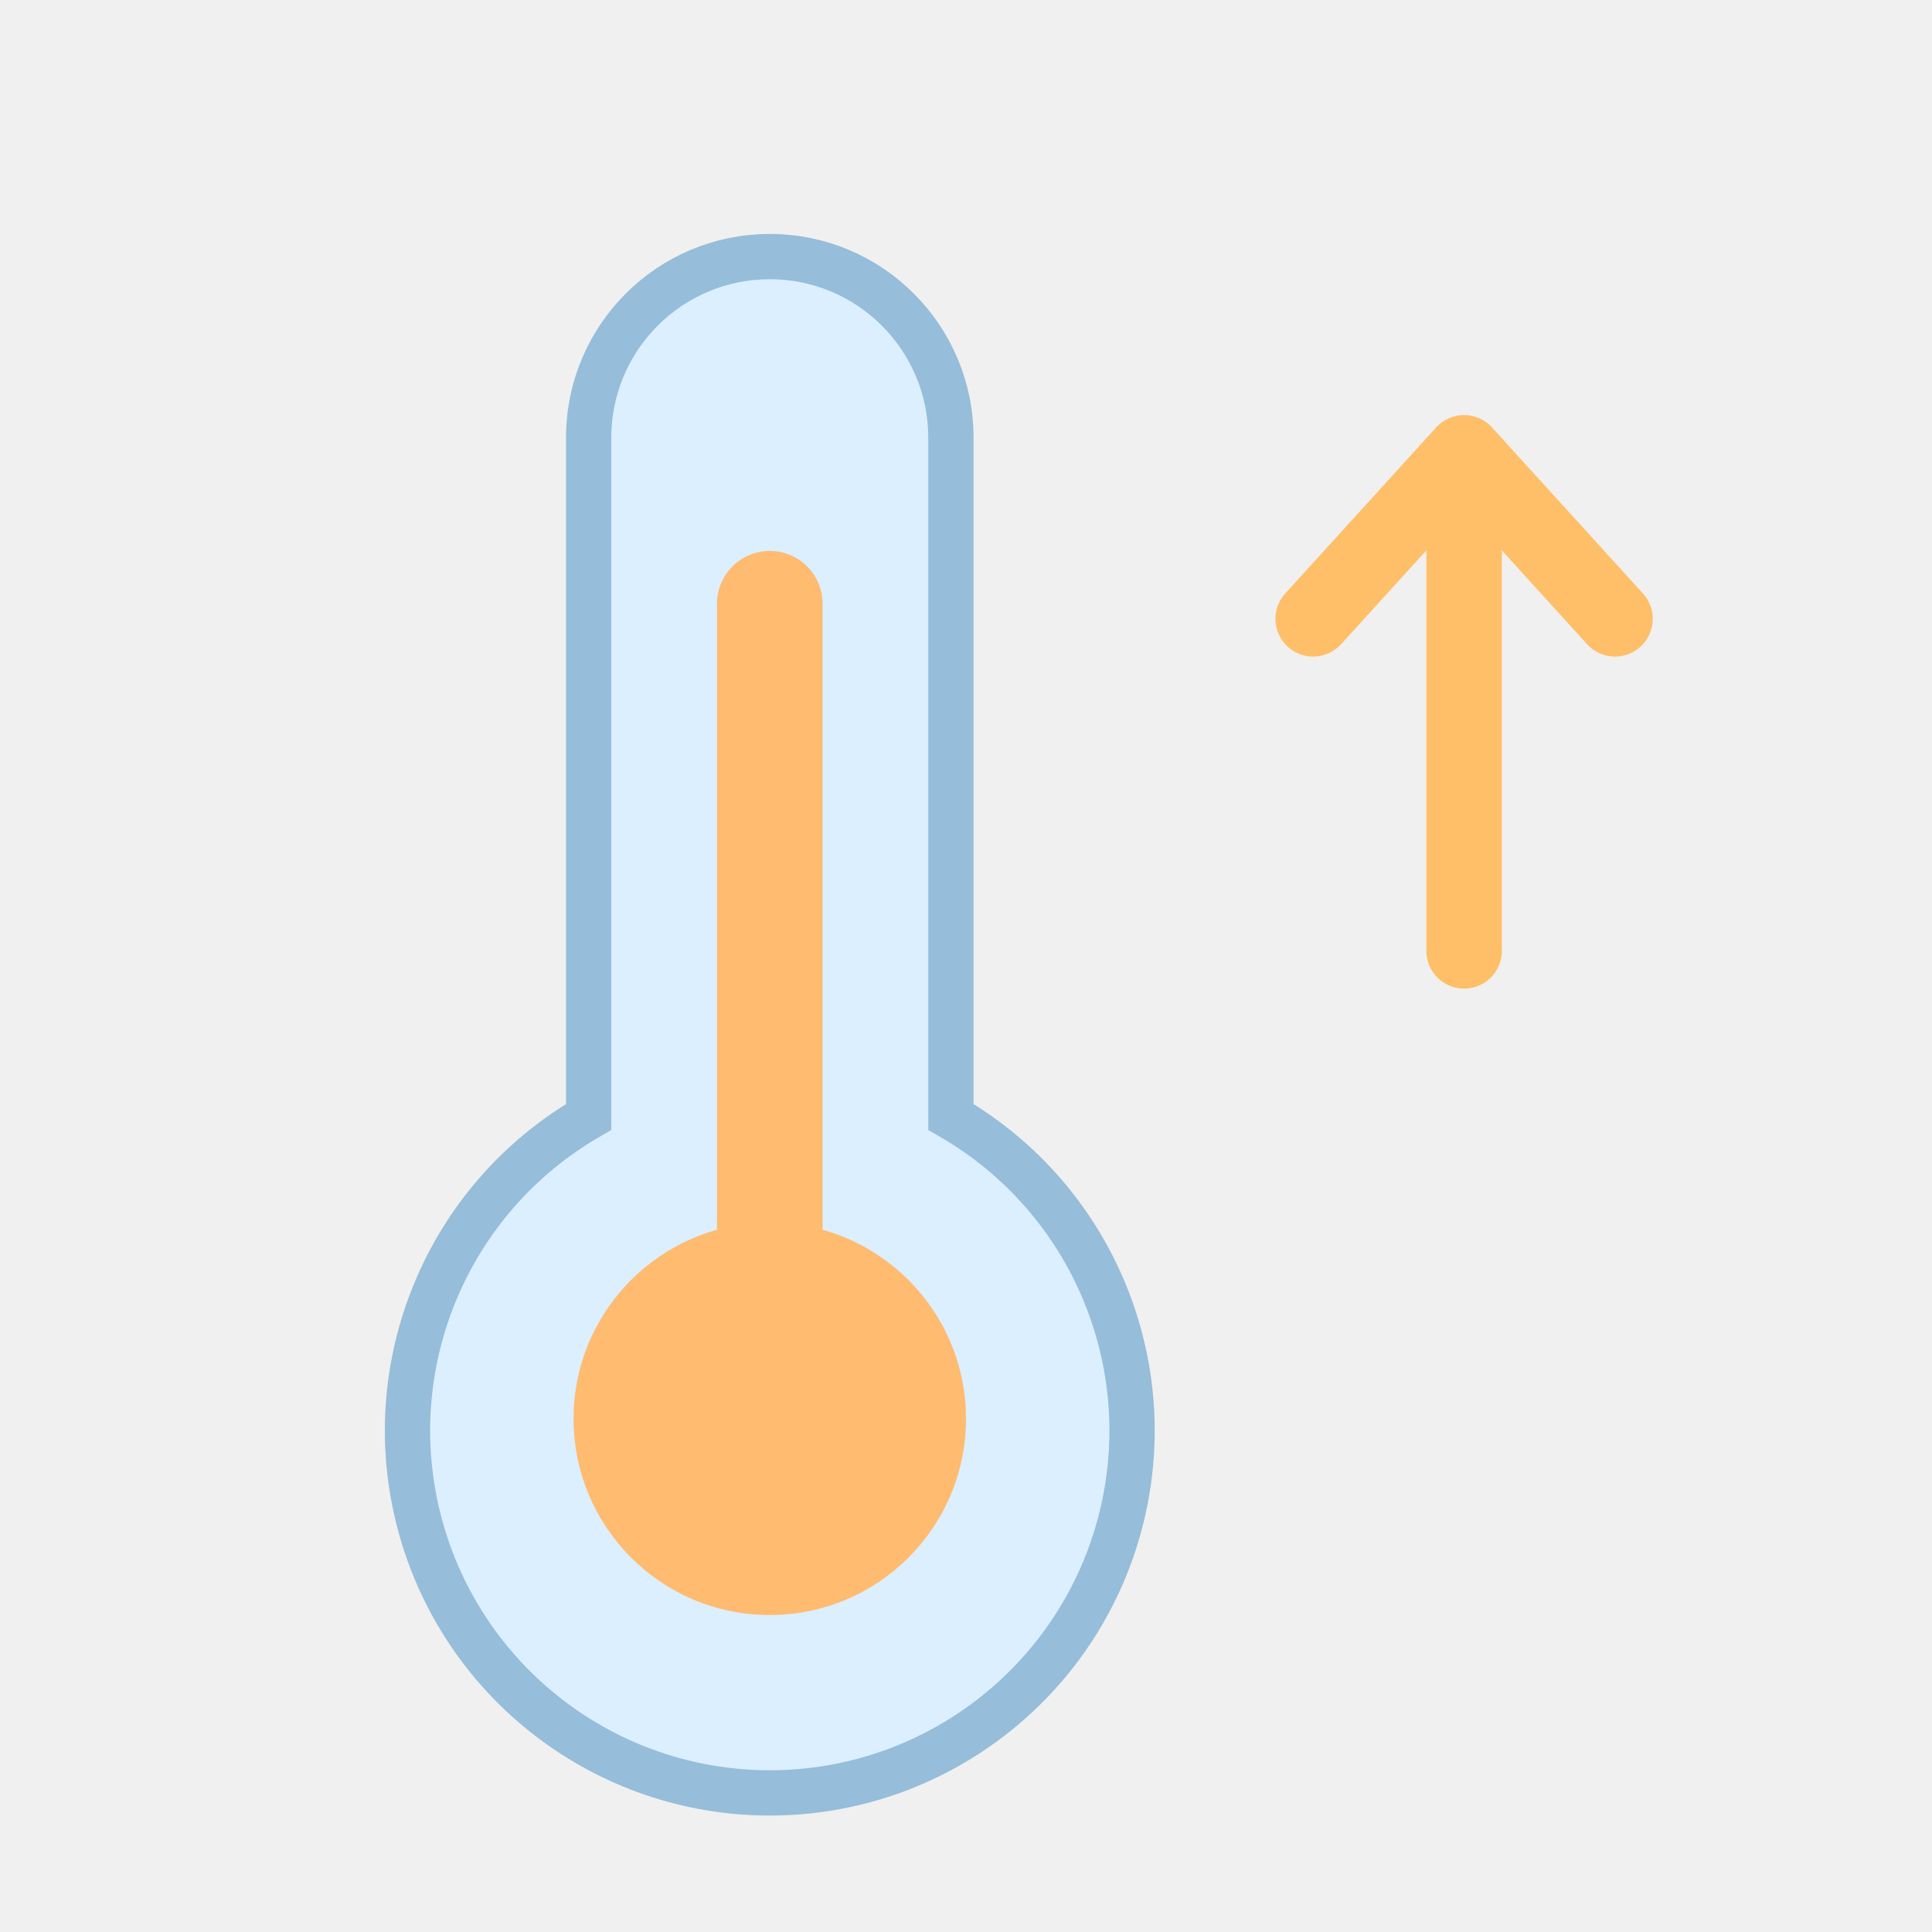
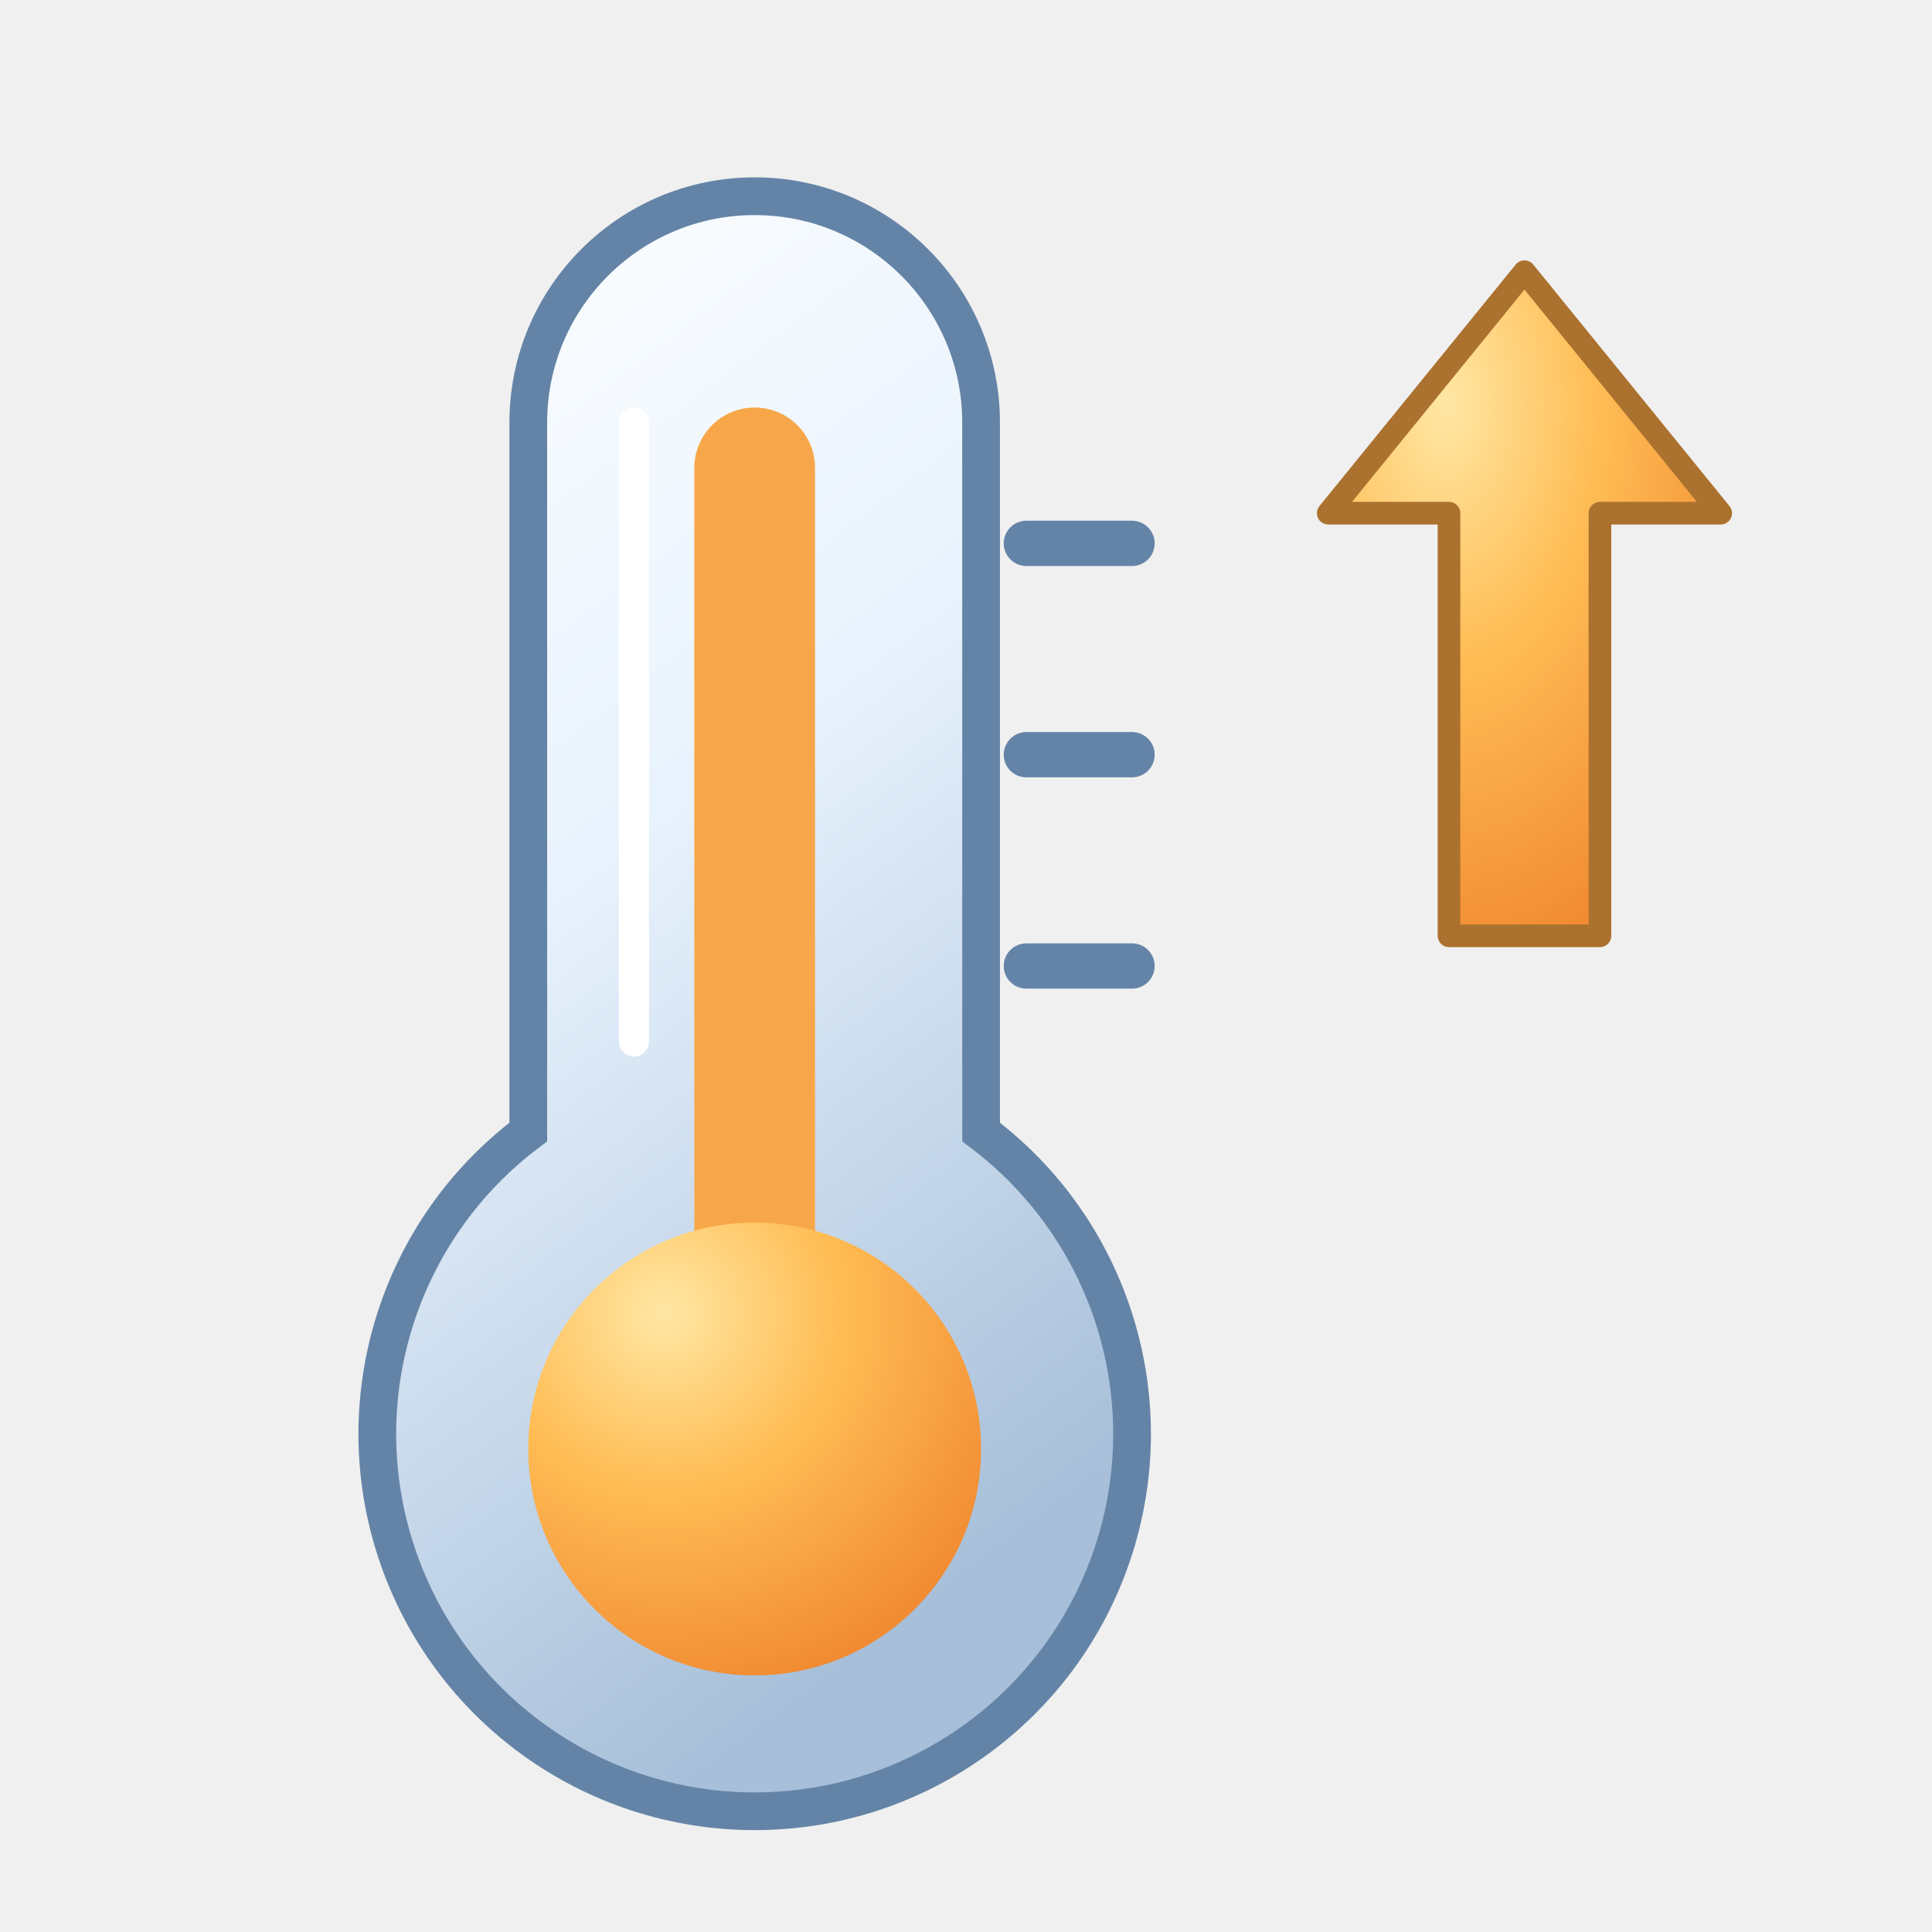
<svg xmlns="http://www.w3.org/2000/svg" viewBox="0 0 128 128" width="128" height="128">
  <defs>
-     <linearGradient id="cloud" x2="0.3" y2="1">
-       <stop stop-color="#f4fbff" />
-       <stop offset="1" stop-color="#adcfee" />
+     <linearGradient id="instrument-face" x2=".35" y2="1">
+       <stop stop-color="#ffffff" />
+       <stop offset=".45" stop-color="#e9f3fd" />
+       <stop offset="1" stop-color="#a7bfd9" />
    </linearGradient>
-     <linearGradient id="sun" x2=".7" y2="1">
-       <stop stop-color="#ffe694" />
-       <stop offset="1" stop-color="#ffb64c" />
-     </linearGradient>
-     <linearGradient id="water" x2=".4" y2="1">
-       <stop stop-color="#7ce3f5" />
-       <stop offset="1" stop-color="#3697ef" />
-     </linearGradient>
-     <linearGradient id="moon" x2=".6" y2="1">
-       <stop stop-color="#f0f5ff" />
-       <stop offset="1" stop-color="#a9bde8" />
-     </linearGradient>
+     <radialGradient id="instrument-warm" cx=".3" cy=".2" r=".85">
+       <stop stop-color="#ffe7a4" />
+       <stop offset=".45" stop-color="#ffbd55" />
+       <stop offset="1" stop-color="#f18b32" />
+     </radialGradient>
  </defs>
-   <g transform="translate(-13 0)">
-     <path d="M52 74V29a12 12 0 0 1 24 0v45a24 24 0 1 1-24 0Z" fill="#dcefff" stroke="#96bdd9" stroke-width="3" />
-     <path d="M64 40v43" fill="none" stroke="#ffbb70" stroke-width="7" stroke-linecap="round" stroke-linejoin="round" />
-     <circle cx="64" cy="94" r="13" fill="#ffbb70" stroke="none" stroke-width="2" />
+   <g transform="translate(-14 0)">
+     <path d="M49 75V28a15 15 0 0 1 30 0v47a25 25 0 1 1-30 0Z" fill="url(#instrument-face)" stroke="#6484a7" stroke-width="2.5" />
+     <path d="M64 31v54" fill="none" stroke="#f7a749" stroke-width="8" stroke-linecap="round" stroke-linejoin="round" />
+     <circle cx="64" cy="96" r="15" fill="url(#instrument-warm)" stroke="none" stroke-width="2" />
+     <path d="M56 28v41" fill="none" stroke="#ffffff" stroke-width="2" stroke-linecap="round" stroke-linejoin="round" />
+     <path d="M82 36h7M82 50h7M82 64h7" fill="none" stroke="#6484a7" stroke-width="3" stroke-linecap="round" stroke-linejoin="round" />
  </g>
-   <path d="M97 63V30m-10 11 10-11 10 11" fill="none" stroke="#ffbf69" stroke-width="5" stroke-linecap="round" stroke-linejoin="round" />
+   <g transform="translate(0 0)">
+     <path d="m101 18 13 16h-8v28H96V34h-8Z" fill="url(#instrument-warm)" stroke="#ab722f" stroke-width="1.5" stroke-linejoin="round" />
+   </g>
</svg>
